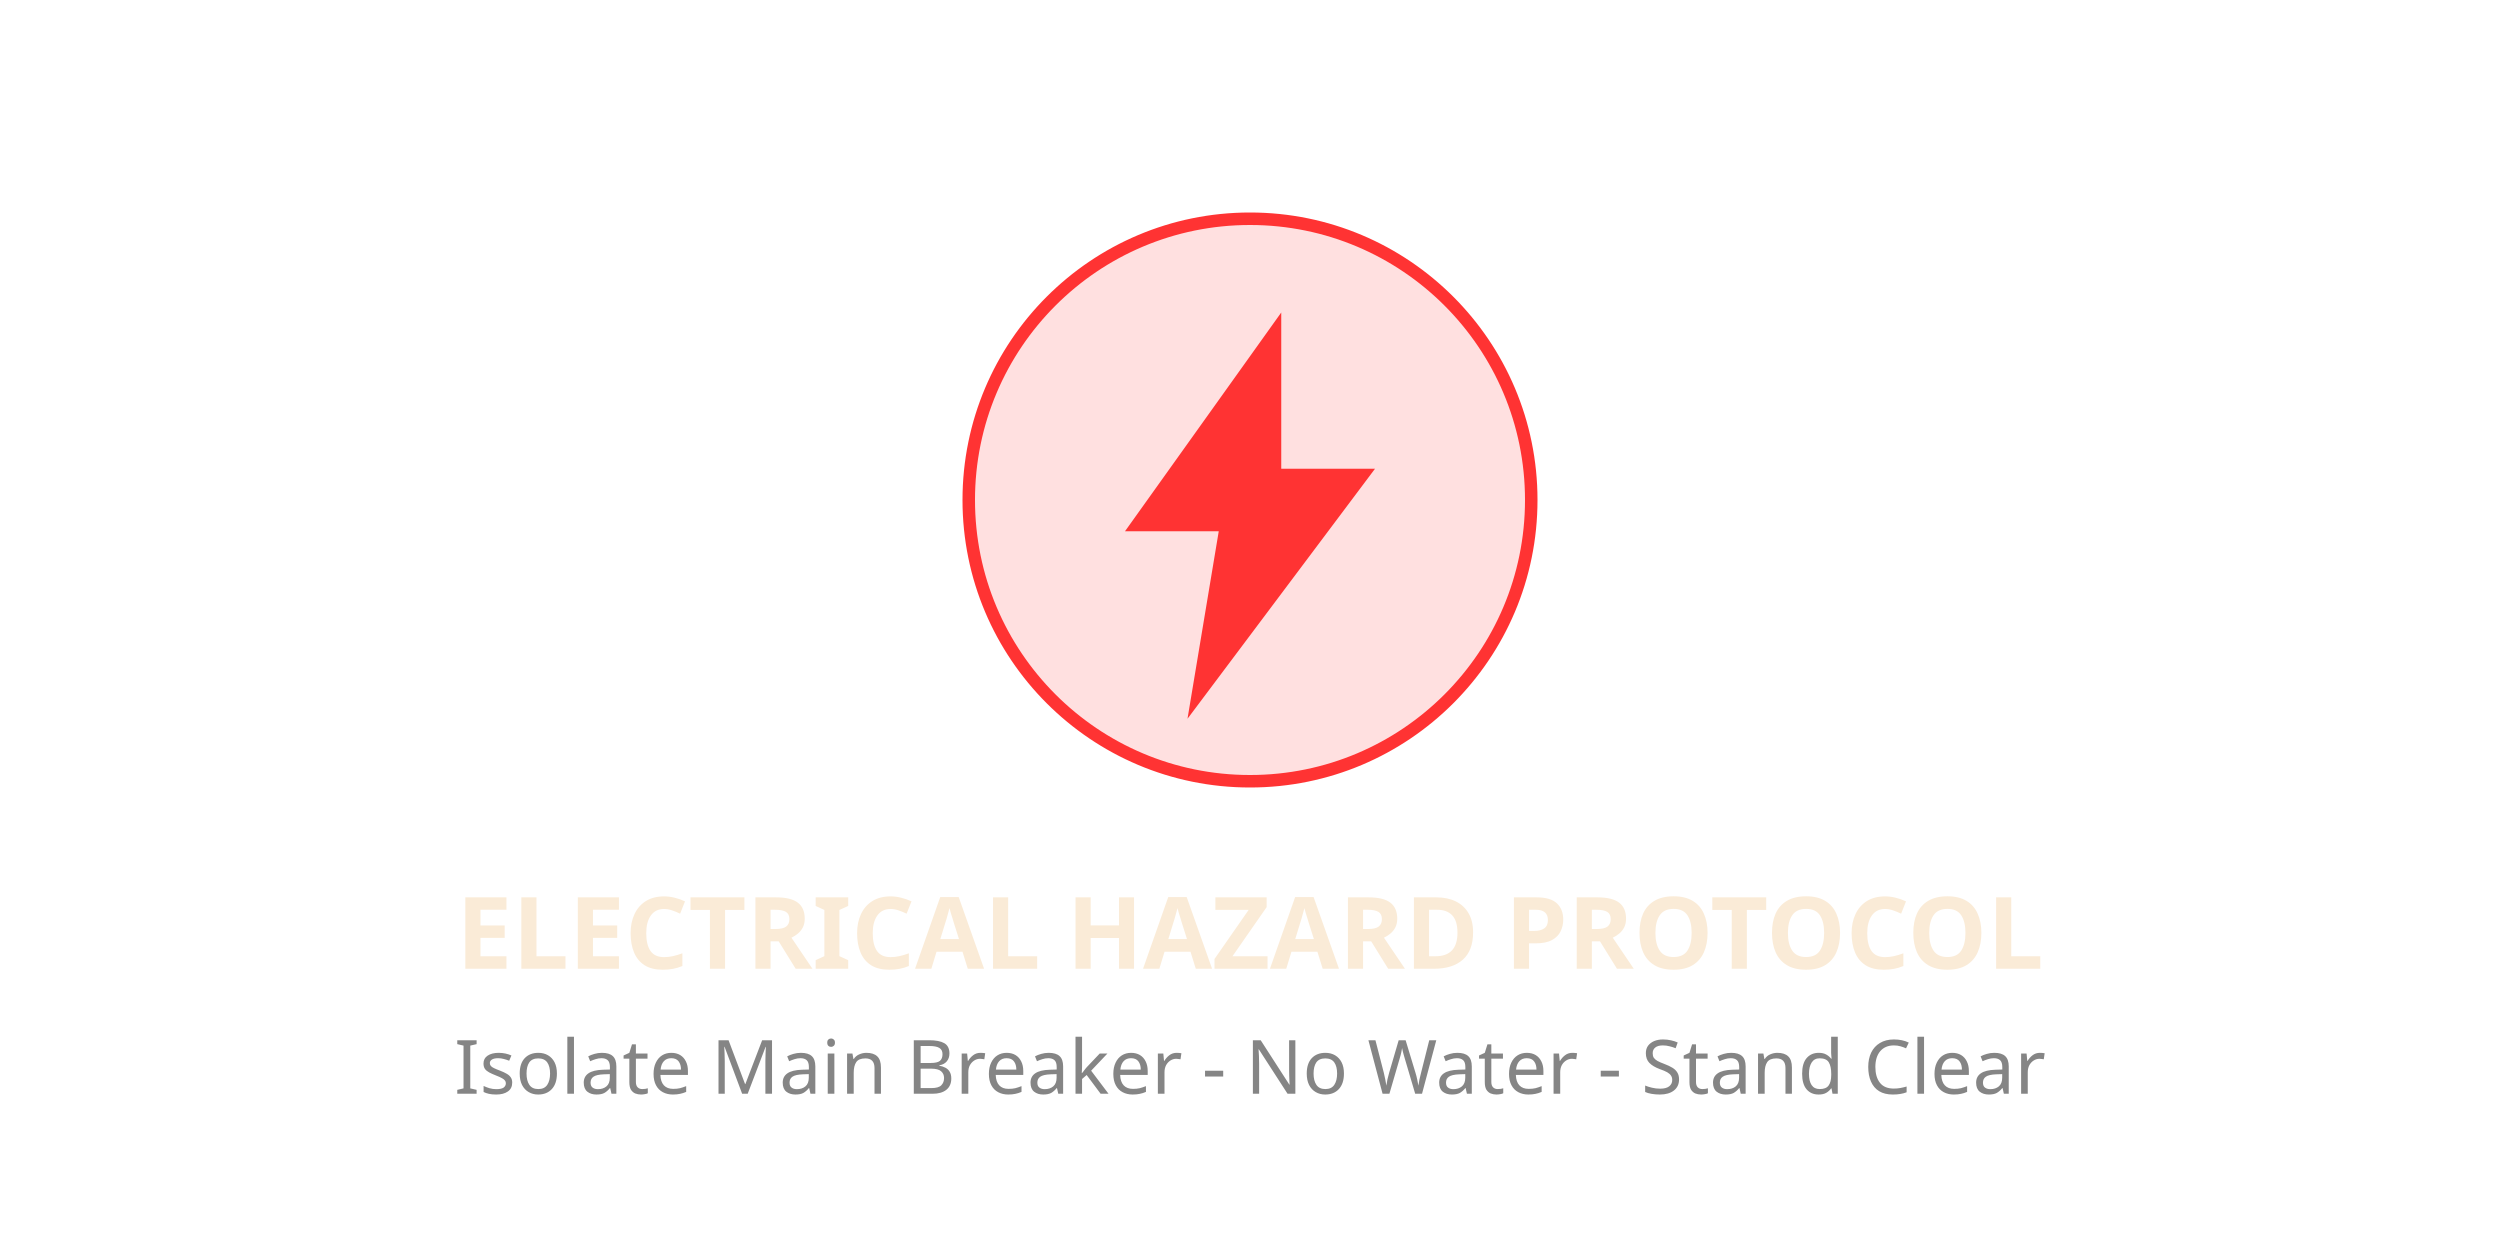
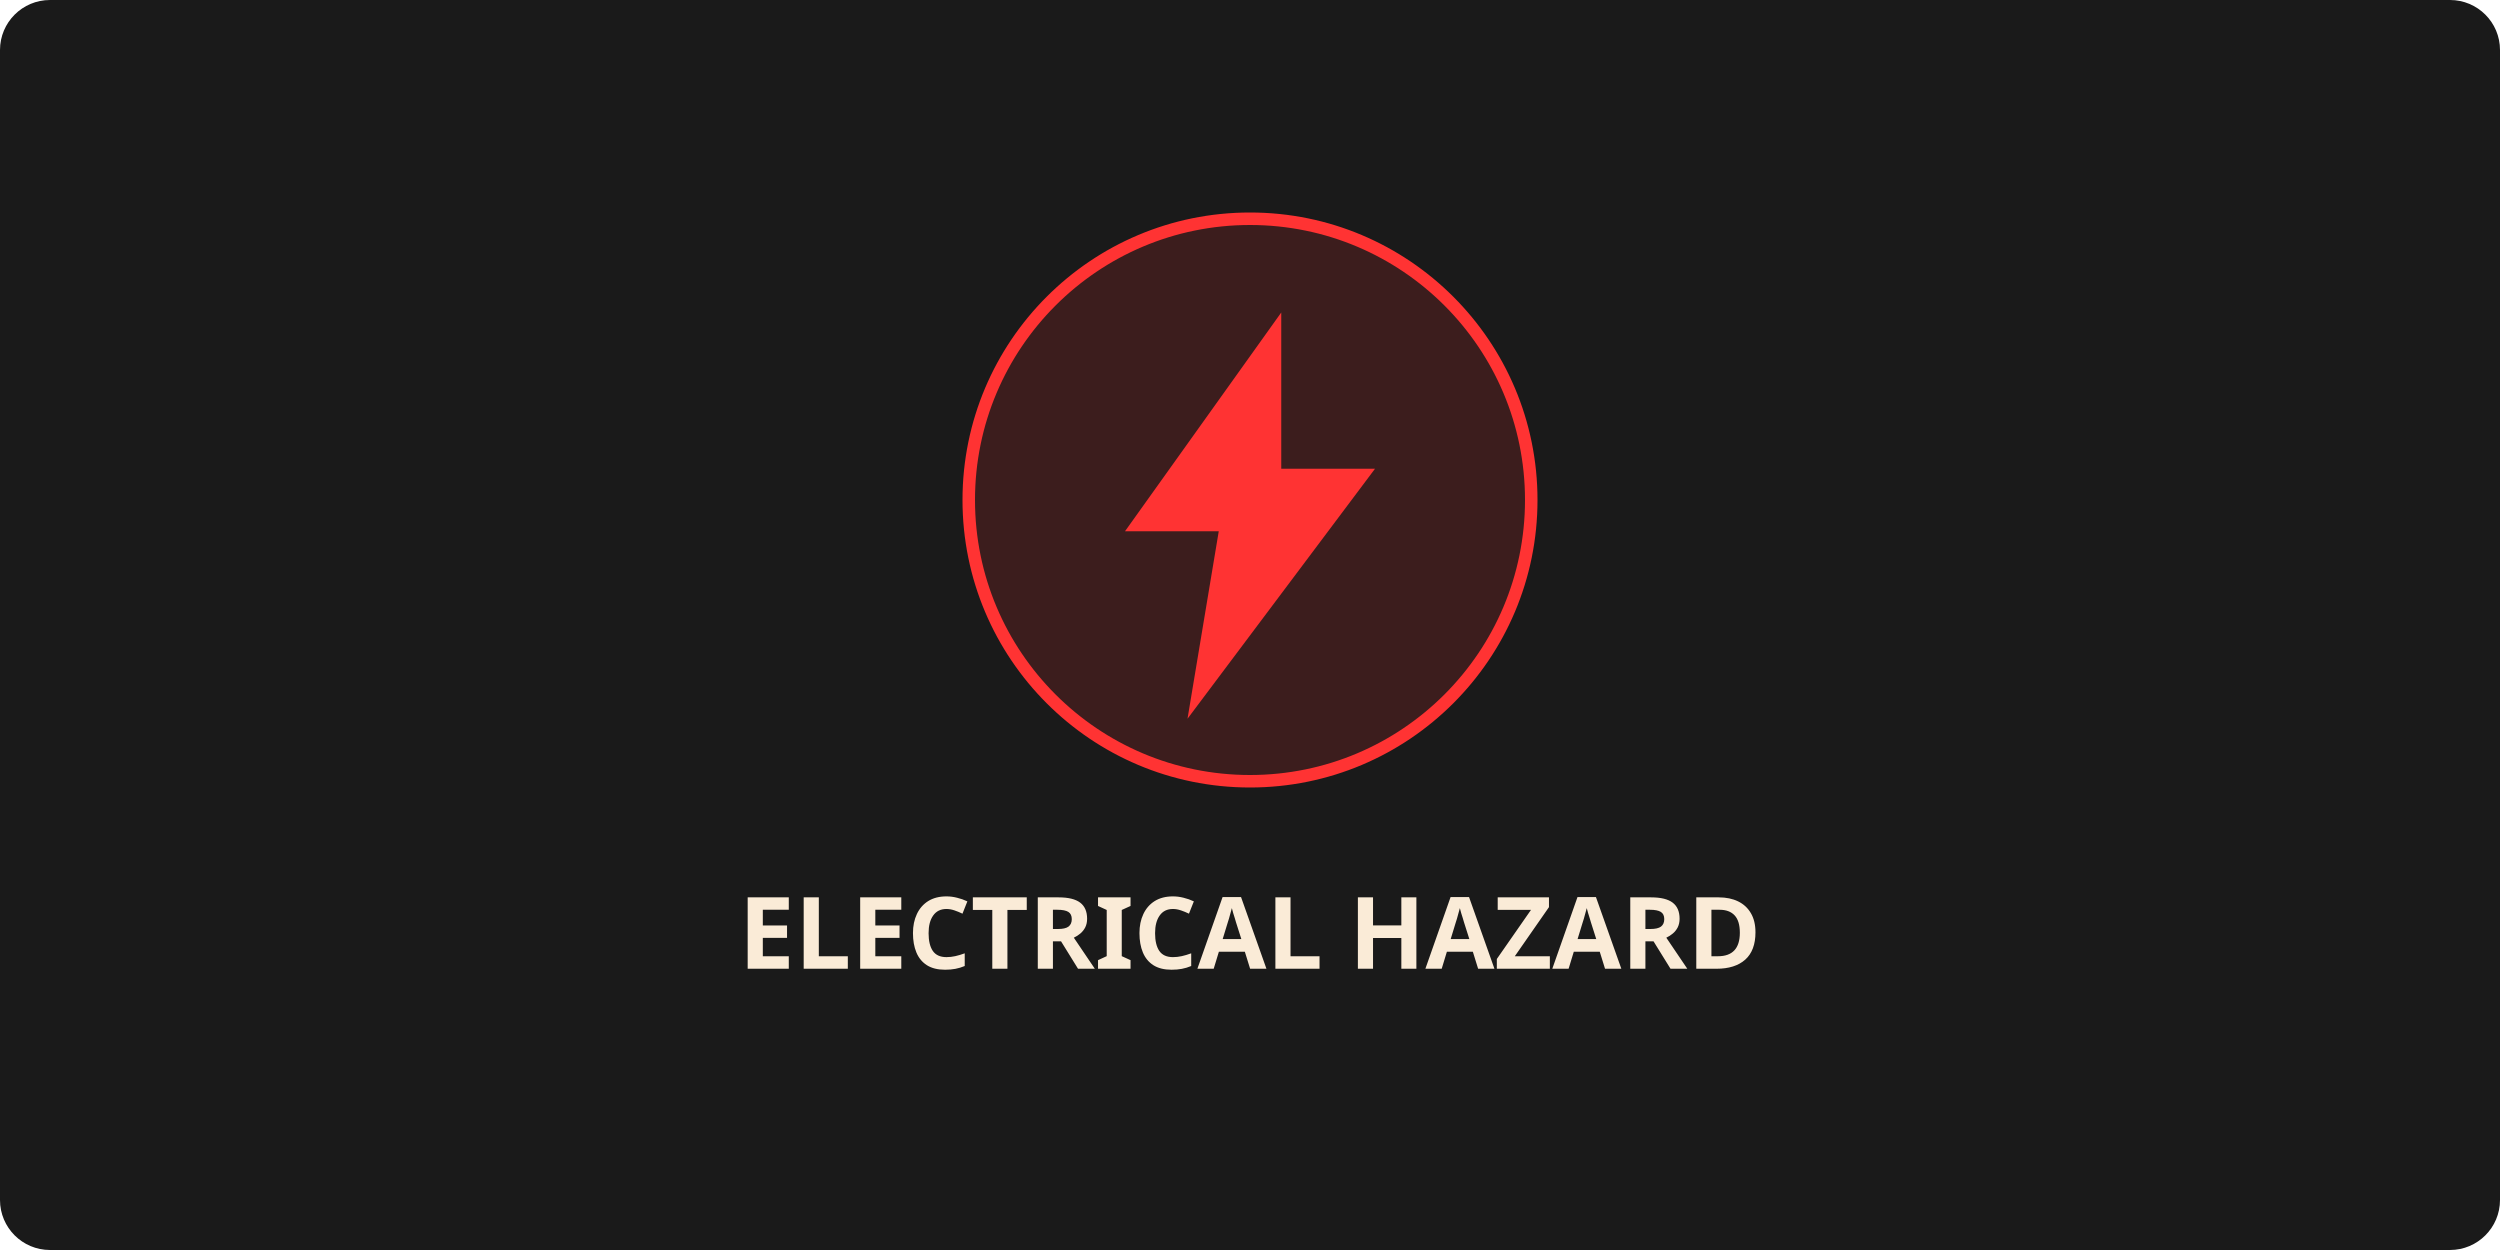
<svg xmlns="http://www.w3.org/2000/svg" viewBox="0 0 400 200">
+   <rect width="400" height="200" fill="#1A1A1A" rx="8" />
  <circle cx="200" cy="80" r="45" fill="rgba(255, 51, 51, 0.15)" stroke="#FF3333" stroke-width="2" />
  <path d="M205 50 L180 85 L195 85 L190 115 L220 75 L205 75 Z" fill="#FF3333" />
-   <text x="200" y="155" fill="#FAEBD7" font-family="sans-serif" font-weight="700" font-size="16" text-anchor="middle">ELECTRICAL HAZARD PROTOCOL</text>
-   <text x="200" y="175" fill="#858585" font-family="sans-serif" font-size="12" text-anchor="middle">Isolate Main Breaker - No Water - Stand Clear</text>
+   <text x="200" y="155" fill="#FAEBD7" font-family="sans-serif" font-weight="700" font-size="16" text-anchor="middle">ELECTRICAL HAZARD</text>
</svg>
